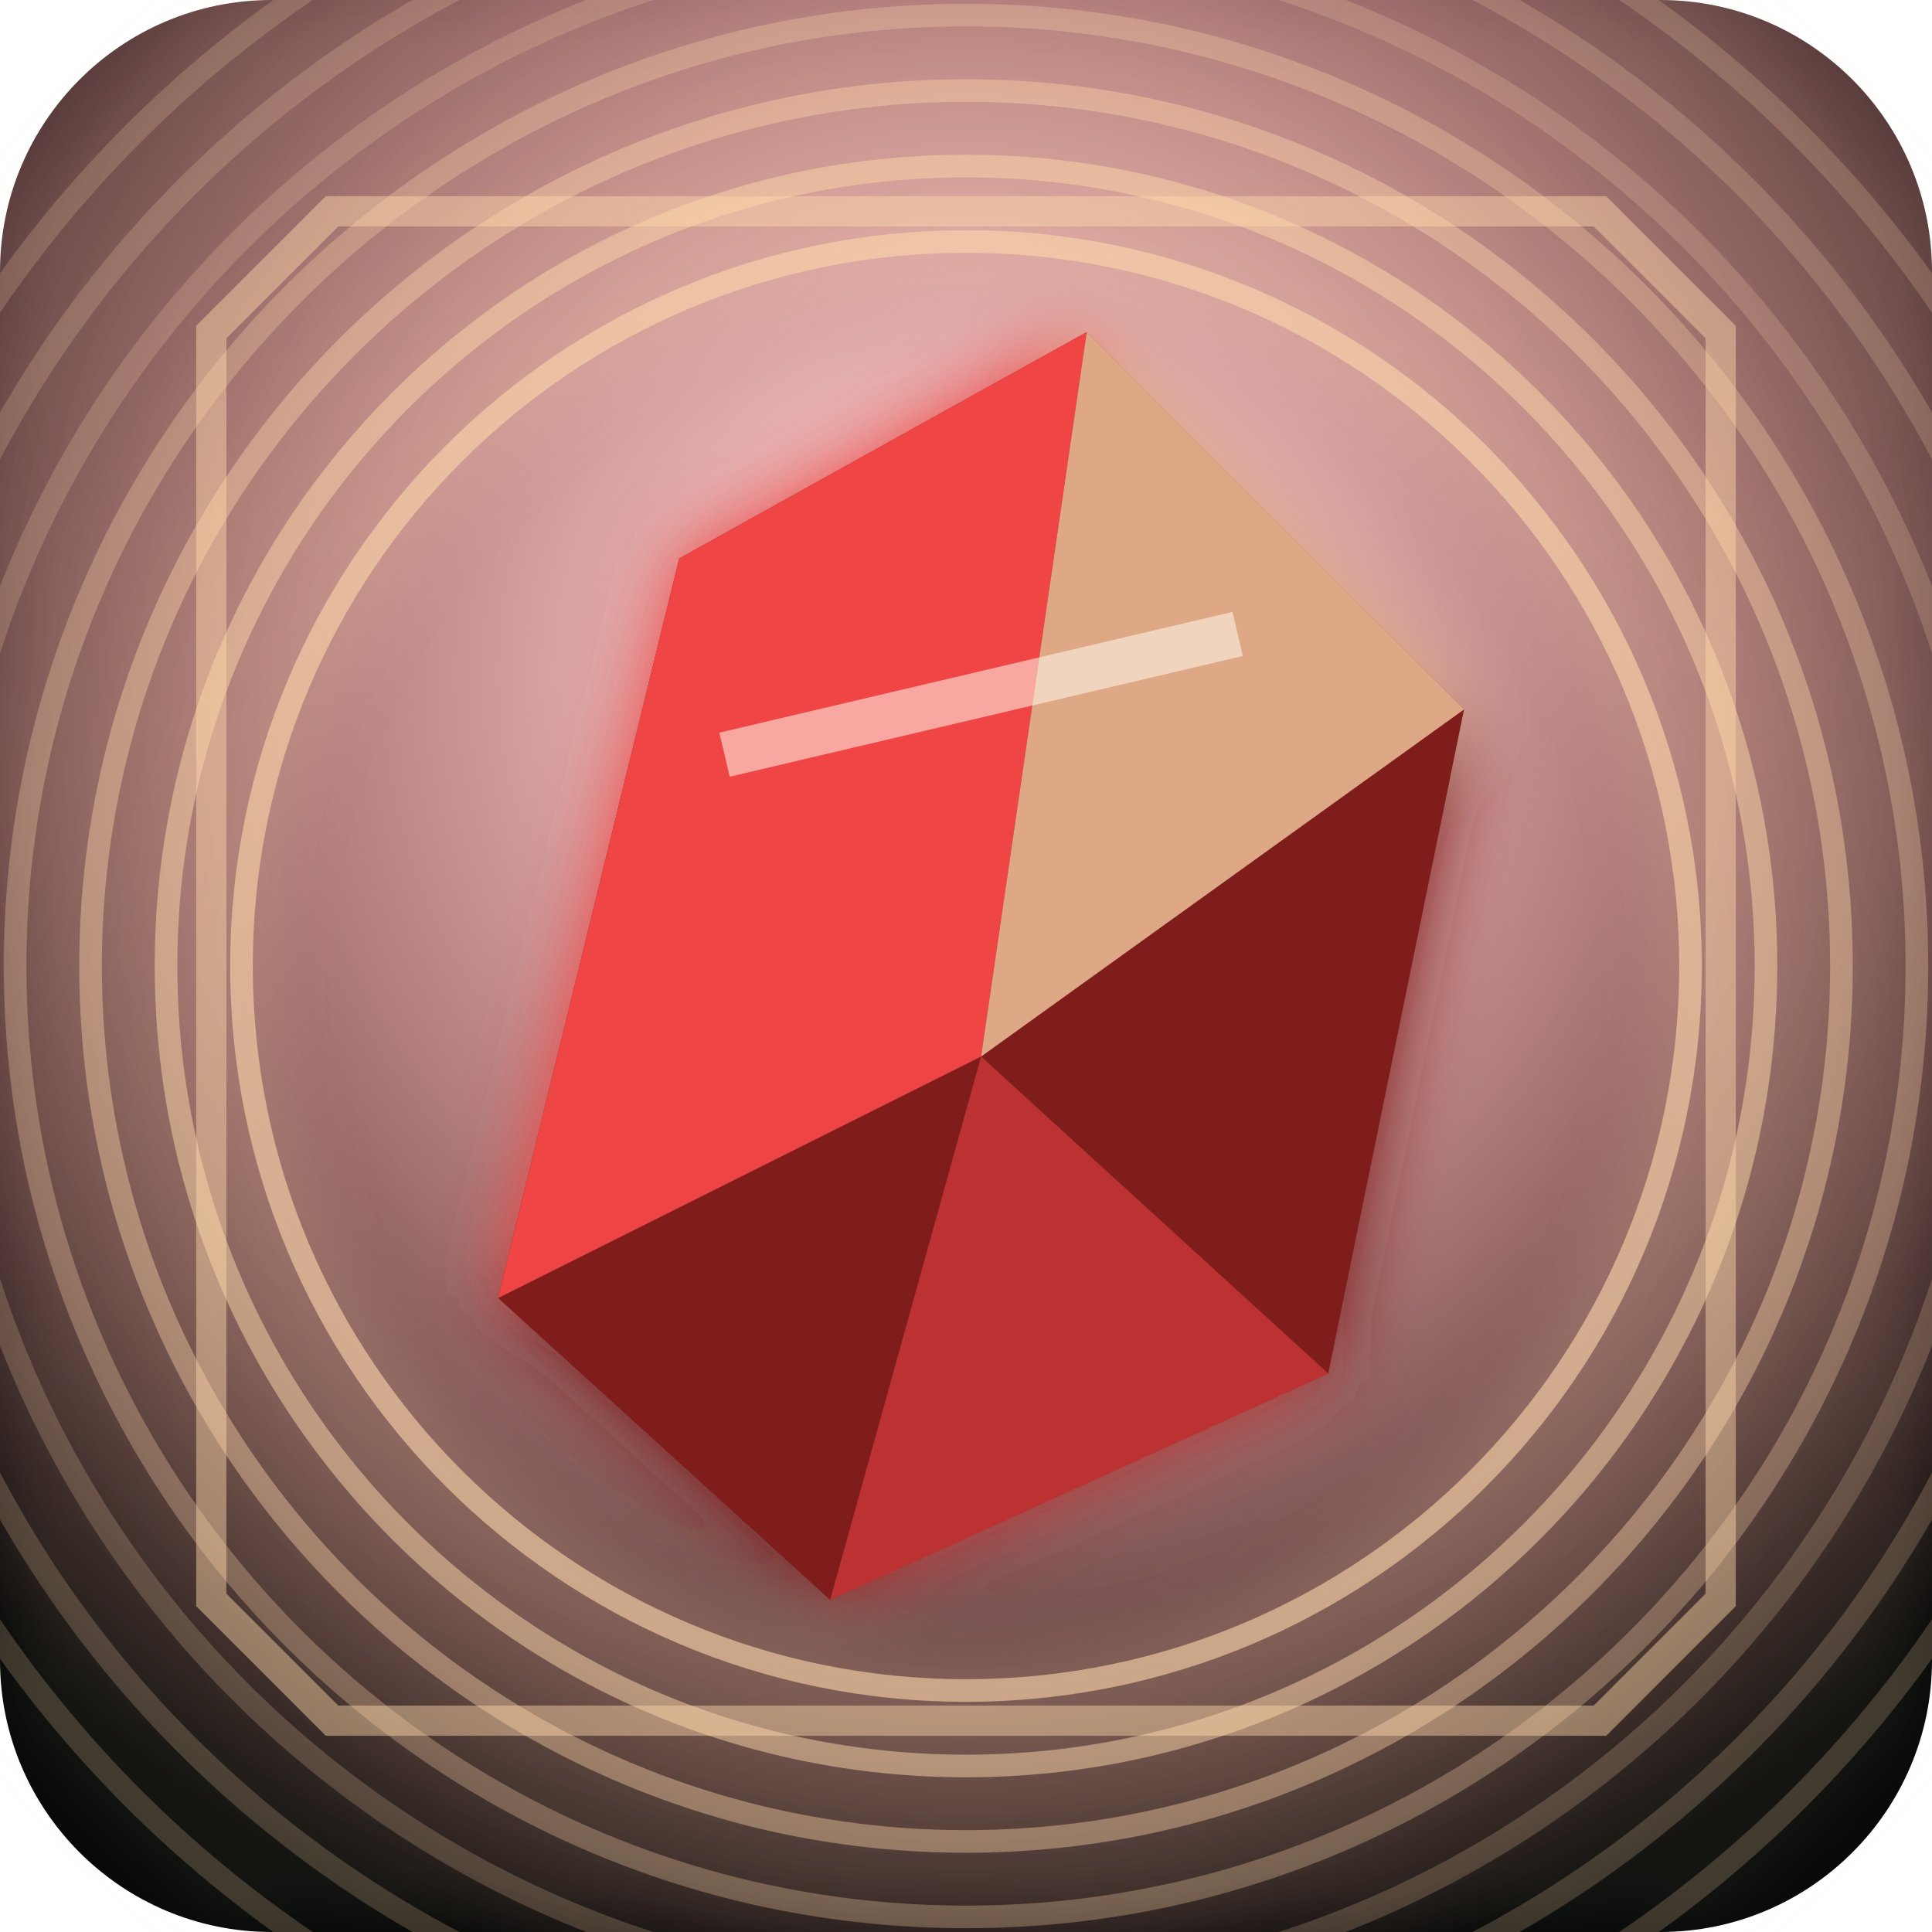
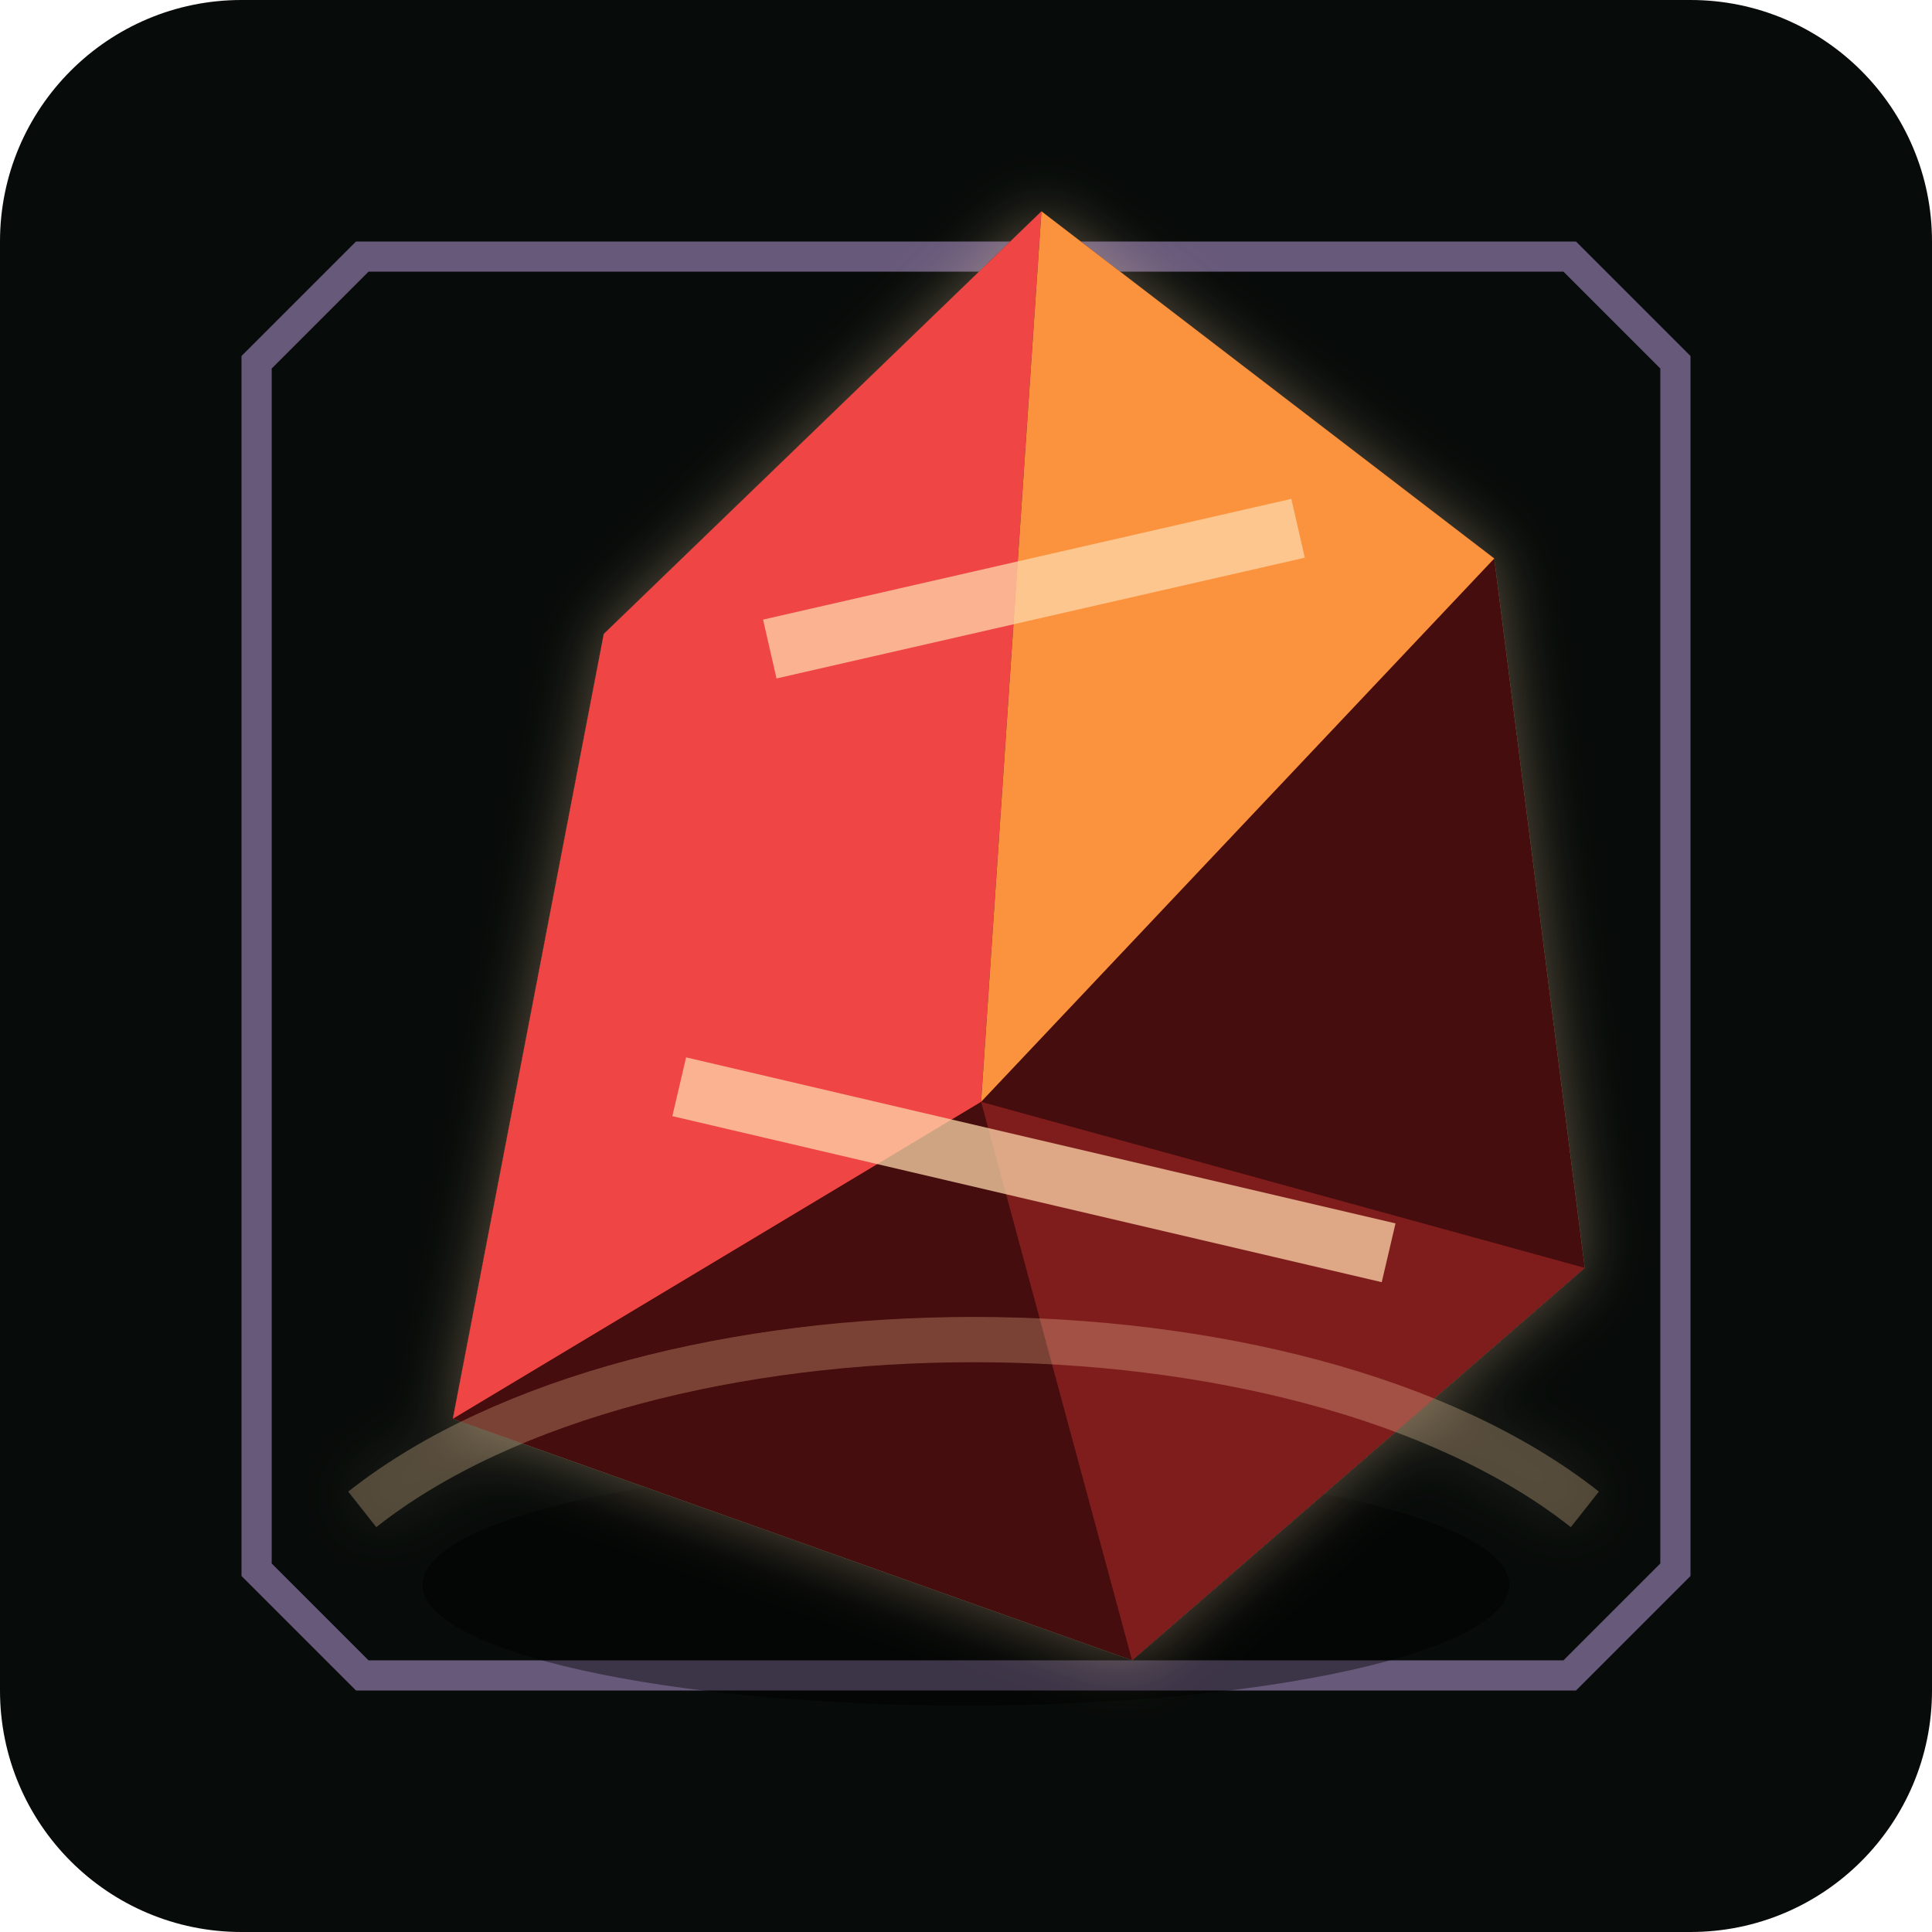
<svg xmlns="http://www.w3.org/2000/svg" viewBox="0 0 128 128" role="img" aria-label="xich-viem-tinh-kim">
  <defs>
-     <radialGradient id="bg" cx="50%" cy="35%" r="70%">
-       <stop offset="0" stop-color="#ef4444" stop-opacity=".22" />
-       <stop offset="1" stop-color="#050807" />
-     </radialGradient>
-     <filter id="glow">
-       <feGaussianBlur stdDeviation="2.4" result="b" />
-       <feMerge>
-         <feMergeNode in="b" />
-         <feMergeNode in="SourceGraphic" />
-       </feMerge>
+     <filter id="s" x="-30%" y="-30%" width="160%" height="160%">
+       <feDropShadow dx="0" dy="4" stdDeviation="4" flood-color="#000" flood-opacity=".55" />
+       <feDropShadow dx="0" dy="0" stdDeviation="2" flood-color="#fed7aa" flood-opacity=".35" />
    </filter>
  </defs>
-   <rect width="128" height="128" rx="18" fill="url(#bg)" />
-   <path d="M14 22 L22 14 H106 L114 22 V106 L106 114 H22 L14 106Z" fill="none" stroke="#fed7aa" stroke-opacity=".46" stroke-width="2" />
-   <g filter="url(#glow)">
-     <circle cx="64" cy="64" r="48" stroke="#fed7aa" stroke-width="1.5" fill="none" opacity=".6" />
-     <circle cx="64" cy="64" r="53" stroke="#fed7aa" stroke-width="1.5" fill="none" opacity=".5" />
-     <circle cx="64" cy="64" r="58" stroke="#fed7aa" stroke-width="1.5" fill="none" opacity=".4" />
-     <circle cx="64" cy="64" r="63" stroke="#fed7aa" stroke-width="1.5" fill="none" opacity=".3" />
-     <circle cx="64" cy="64" r="68" stroke="#fed7aa" stroke-width="1.5" fill="none" opacity=".2" />
-     <circle cx="64" cy="64" r="73" stroke="#fed7aa" stroke-width="1.5" fill="none" opacity=".2" />
-     <circle cx="64" cy="64" r="78" stroke="#fed7aa" stroke-width="1.5" fill="none" opacity=".2" />
-     <path d="M33 86 L45 37 L72 22 L97 47 L88 91 L55 106 Z" fill="#7f1d1d" />
-     <path d="M45 37 L72 22 L65 70 L33 86 Z" fill="#ef4444" />
-     <path d="M72 22 L97 47 L65 70 Z" fill="#fed7aa" opacity=".75" />
-     <path d="M55 106 L65 70 L88 91 Z" fill="#ef4444" opacity=".55" />
-     <path d="M48 50 L82 42" stroke="#fff7ed" stroke-width="3" opacity=".55" />
+   <rect width="128" height="128" rx="16" fill="#070b09" />
+   <path d="M17 24 L24 17 H104 L111 24 V104 L104 111 H24 L17 104Z" fill="none" stroke="#d8b4fe" stroke-opacity=".46" stroke-width="2" />
+   <ellipse cx="64" cy="105" rx="36" ry="8" fill="#000" opacity=".42" />
+   <g filter="url(#s)">
+     <path d="M30 94 L40 42 L69 14 L99 37 L105 84 L75 110Z" fill="#450a0a" />
+     <path d="M40 42 L69 14 L65 73 L30 94Z" fill="#ef4444" />
+     <path d="M69 14 L99 37 L65 73Z" fill="#fb923c" />
+     <path d="M65 73 L105 84 L75 110Z" fill="#7f1d1d" />
+     <path d="M51 43 L86 35 M45 72 L92 83" stroke="#fed7aa" stroke-width="4" opacity=".75" />
+     <path d="M24 100 C43 85 86 85 105 100" stroke="#fed7aa" stroke-width="3" fill="none" opacity=".28" />
  </g>
</svg>
